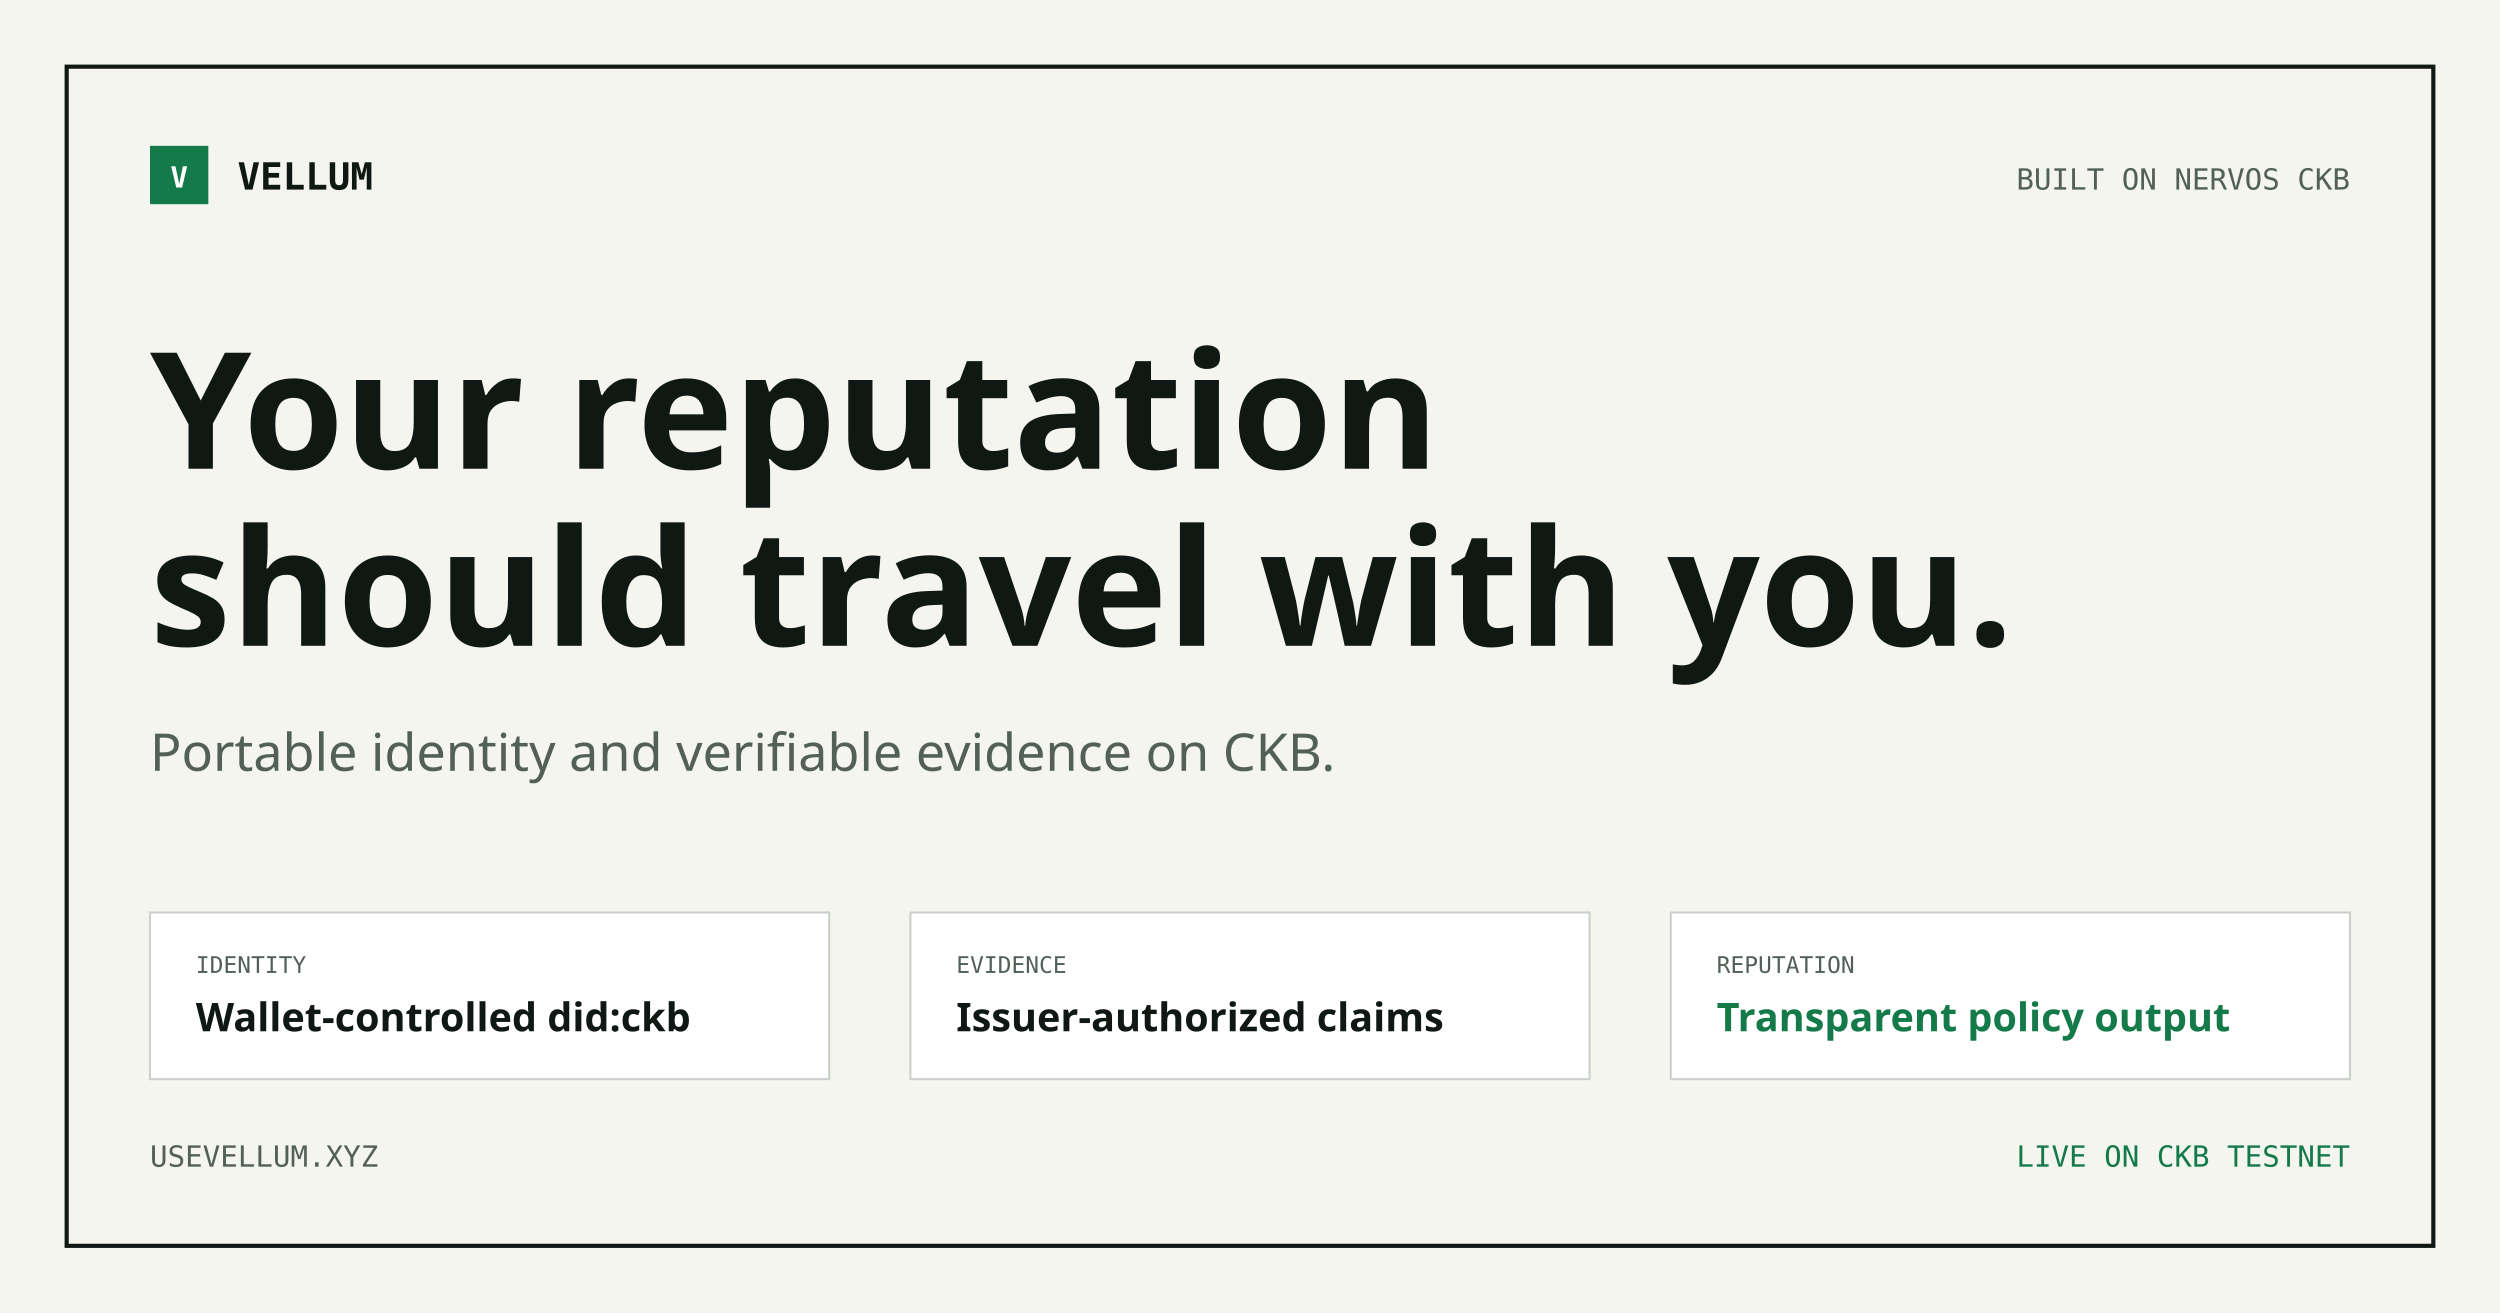
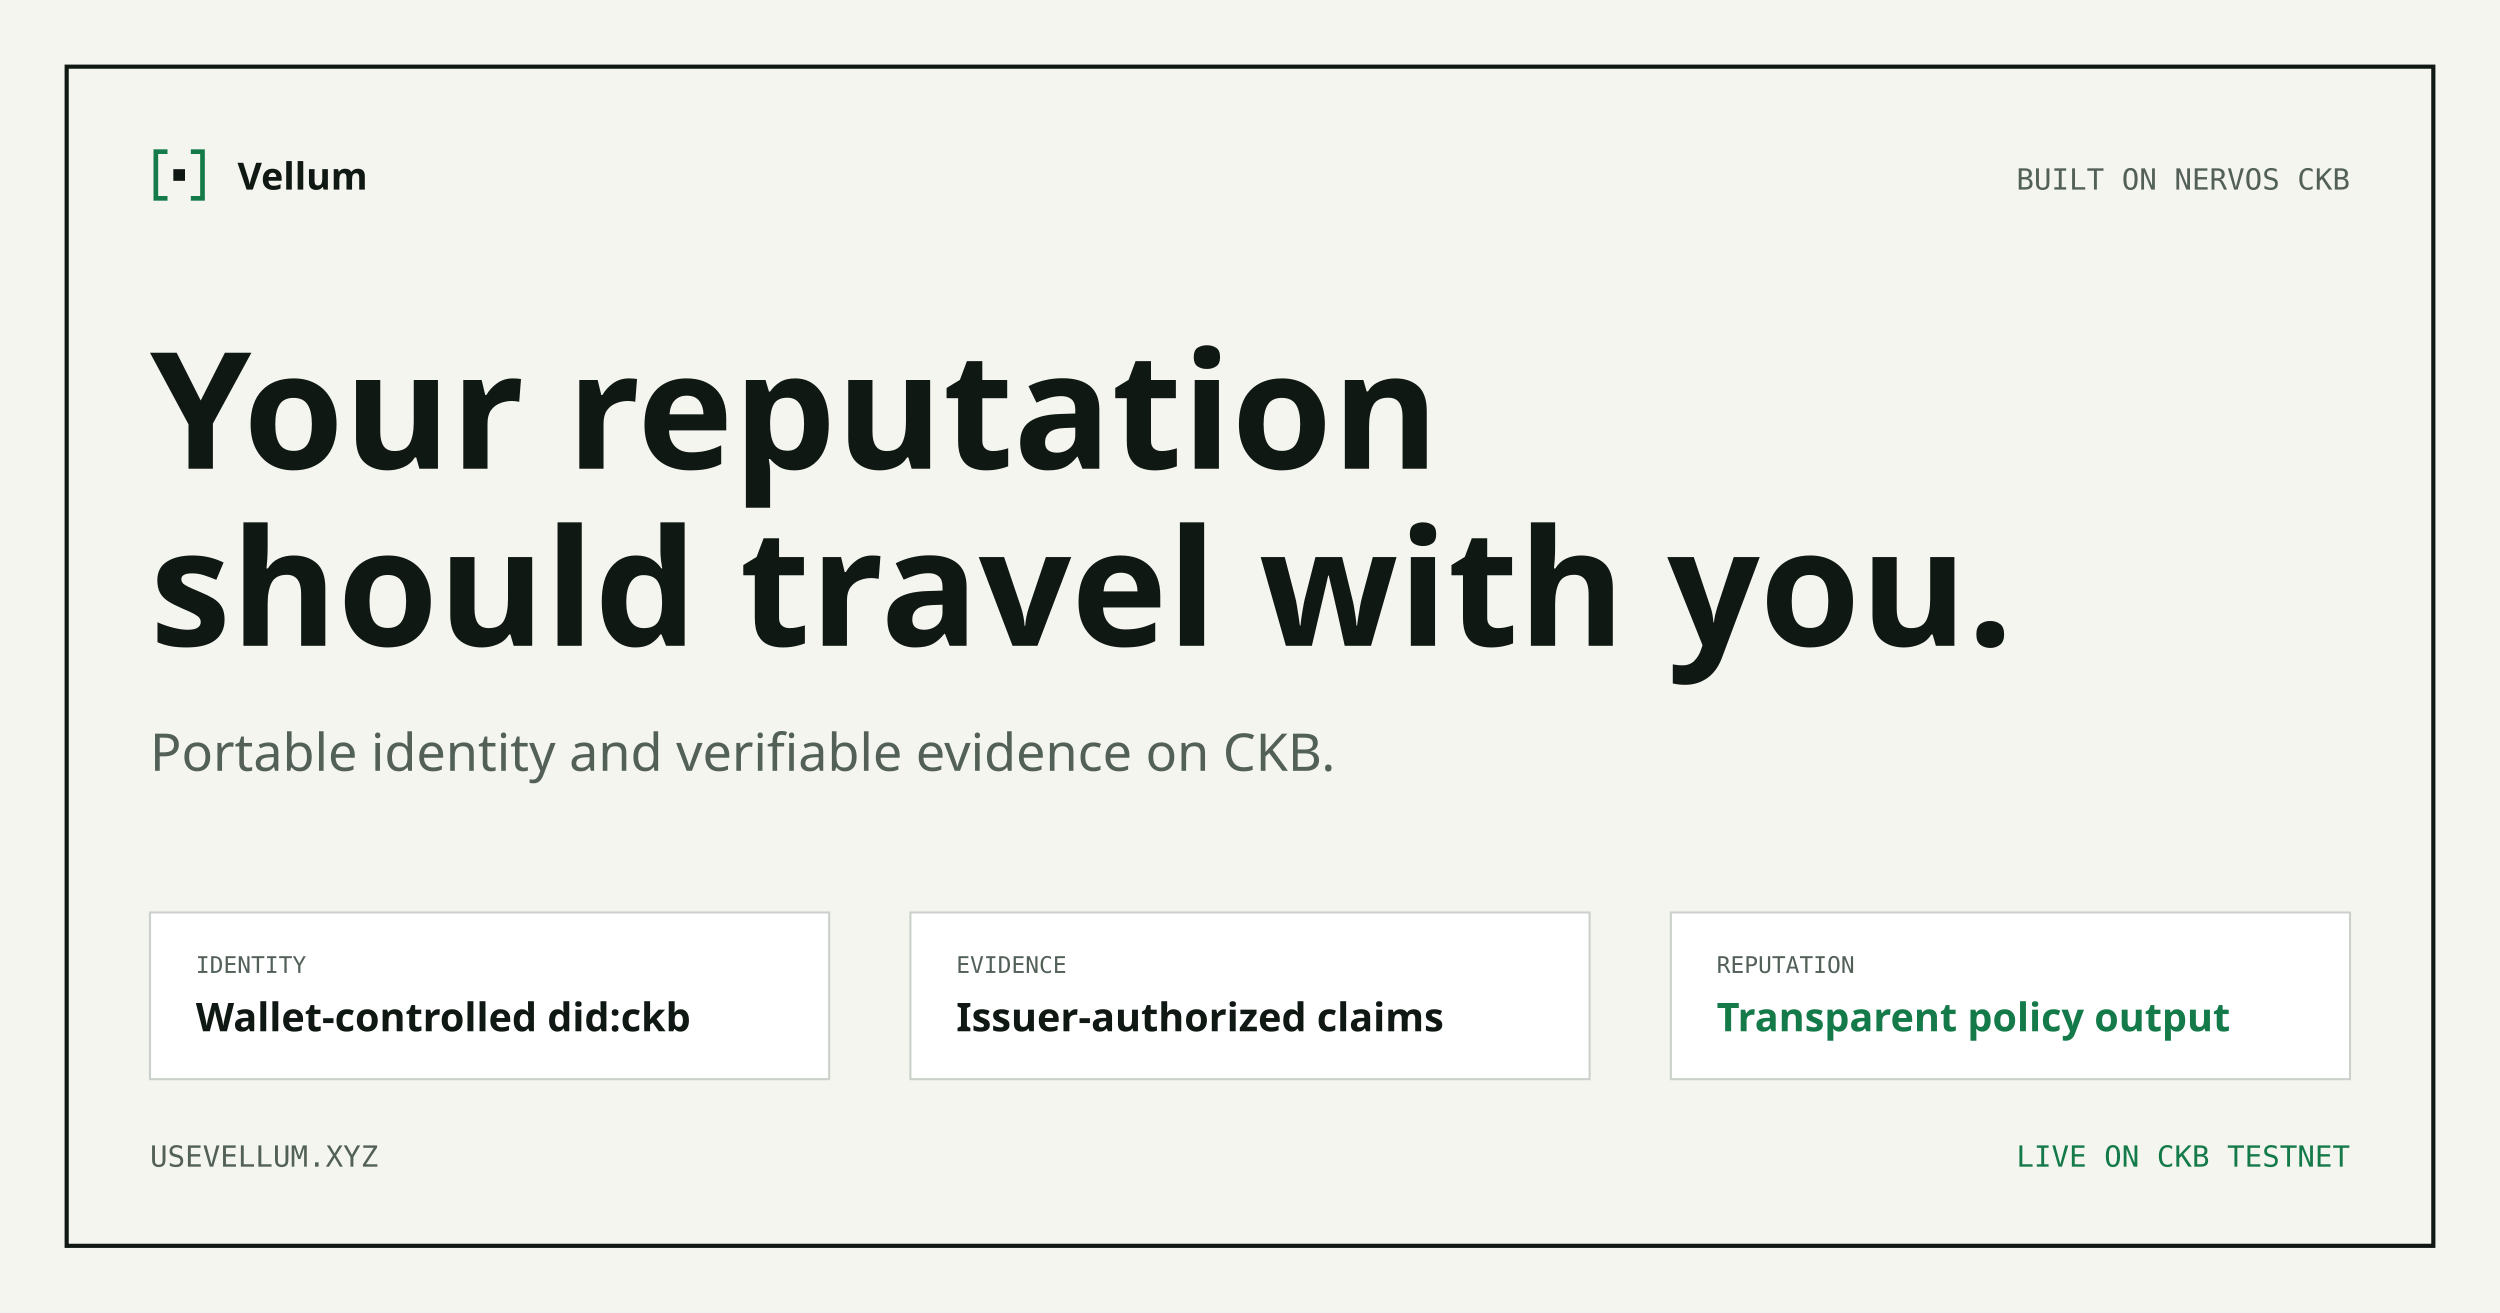
<svg xmlns="http://www.w3.org/2000/svg" viewBox="0 0 1200 630" width="1200" height="630">
  <rect width="1200" height="630" fill="#f4f5ef" />
  <rect x="32" y="32" width="1136" height="566" fill="none" stroke="#101814" stroke-width="2" />
  <g transform="translate(72 70)">
-     <rect width="28" height="28" fill="#147a49" />
-     <text x="14" y="20" text-anchor="middle" font-family="ui-monospace, monospace" font-size="14" font-weight="700" fill="#ffffff">V</text>
-     <text x="42" y="21" font-family="ui-monospace, monospace" font-size="18" font-weight="600" fill="#101814">VELLUM</text>
-     <text x="1056" y="21" text-anchor="end" font-family="ui-monospace, monospace" font-size="14" fill="#526058">BUILT ON NERVOS CKB</text>
+     <g transform="scale(1.4)">
+       <path d="M6 2H2v16h4" fill="none" stroke="#147a49" stroke-width="1.6" />
+       <path d="M14 2h4v16h-4" fill="none" stroke="#147a49" stroke-width="1.6" />
+       <rect x="8" y="8" width="4" height="4" fill="#101814" />
+     </g>
+     <text x="42" y="21" font-family="system-ui, sans-serif" font-size="18" font-weight="600" fill="#101814">Vellum</text>
+     <text x="1056" y="21" text-anchor="end" font-family="Menlo, monospace" font-size="14" fill="#526058">BUILT ON NERVOS CKB</text>
  </g>
  <text x="72" y="225" font-family="system-ui, sans-serif" font-size="78" font-weight="600" fill="#101814">Your reputation</text>
  <text x="72" y="310" font-family="system-ui, sans-serif" font-size="78" font-weight="600" fill="#101814">should travel with you.</text>
  <text x="72" y="370" font-family="system-ui, sans-serif" font-size="25" fill="#526058">Portable identity and verifiable evidence on CKB.</text>
  <g transform="translate(72 438)">
    <rect width="326" height="80" fill="#ffffff" stroke="#cbd1ca" />
-     <text x="22" y="29" font-family="ui-monospace, monospace" font-size="11" fill="#526058">IDENTITY</text>
+     <text x="22" y="29" font-family="Menlo, monospace" font-size="11" fill="#526058">IDENTITY</text>
    <text x="22" y="57" font-family="system-ui, sans-serif" font-size="19" font-weight="600" fill="#101814">Wallet-controlled did:ckb</text>
    <rect x="365" width="326" height="80" fill="#ffffff" stroke="#cbd1ca" />
-     <text x="387" y="29" font-family="ui-monospace, monospace" font-size="11" fill="#526058">EVIDENCE</text>
+     <text x="387" y="29" font-family="Menlo, monospace" font-size="11" fill="#526058">EVIDENCE</text>
    <text x="387" y="57" font-family="system-ui, sans-serif" font-size="19" font-weight="600" fill="#101814">Issuer-authorized claims</text>
    <rect x="730" width="326" height="80" fill="#ffffff" stroke="#cbd1ca" />
-     <text x="752" y="29" font-family="ui-monospace, monospace" font-size="11" fill="#526058">REPUTATION</text>
+     <text x="752" y="29" font-family="Menlo, monospace" font-size="11" fill="#526058">REPUTATION</text>
    <text x="752" y="57" font-family="system-ui, sans-serif" font-size="19" font-weight="600" fill="#147a49">Transparent policy output</text>
  </g>
-   <text x="72" y="560" font-family="ui-monospace, monospace" font-size="14" fill="#526058">USEVELLUM.XYZ</text>
-   <text x="1128" y="560" text-anchor="end" font-family="ui-monospace, monospace" font-size="14" fill="#147a49">LIVE ON CKB TESTNET</text>
+   <text x="72" y="560" font-family="Menlo, monospace" font-size="14" fill="#526058">USEVELLUM.XYZ</text>
+   <text x="1128" y="560" text-anchor="end" font-family="Menlo, monospace" font-size="14" fill="#147a49">LIVE ON CKB TESTNET</text>
</svg>
